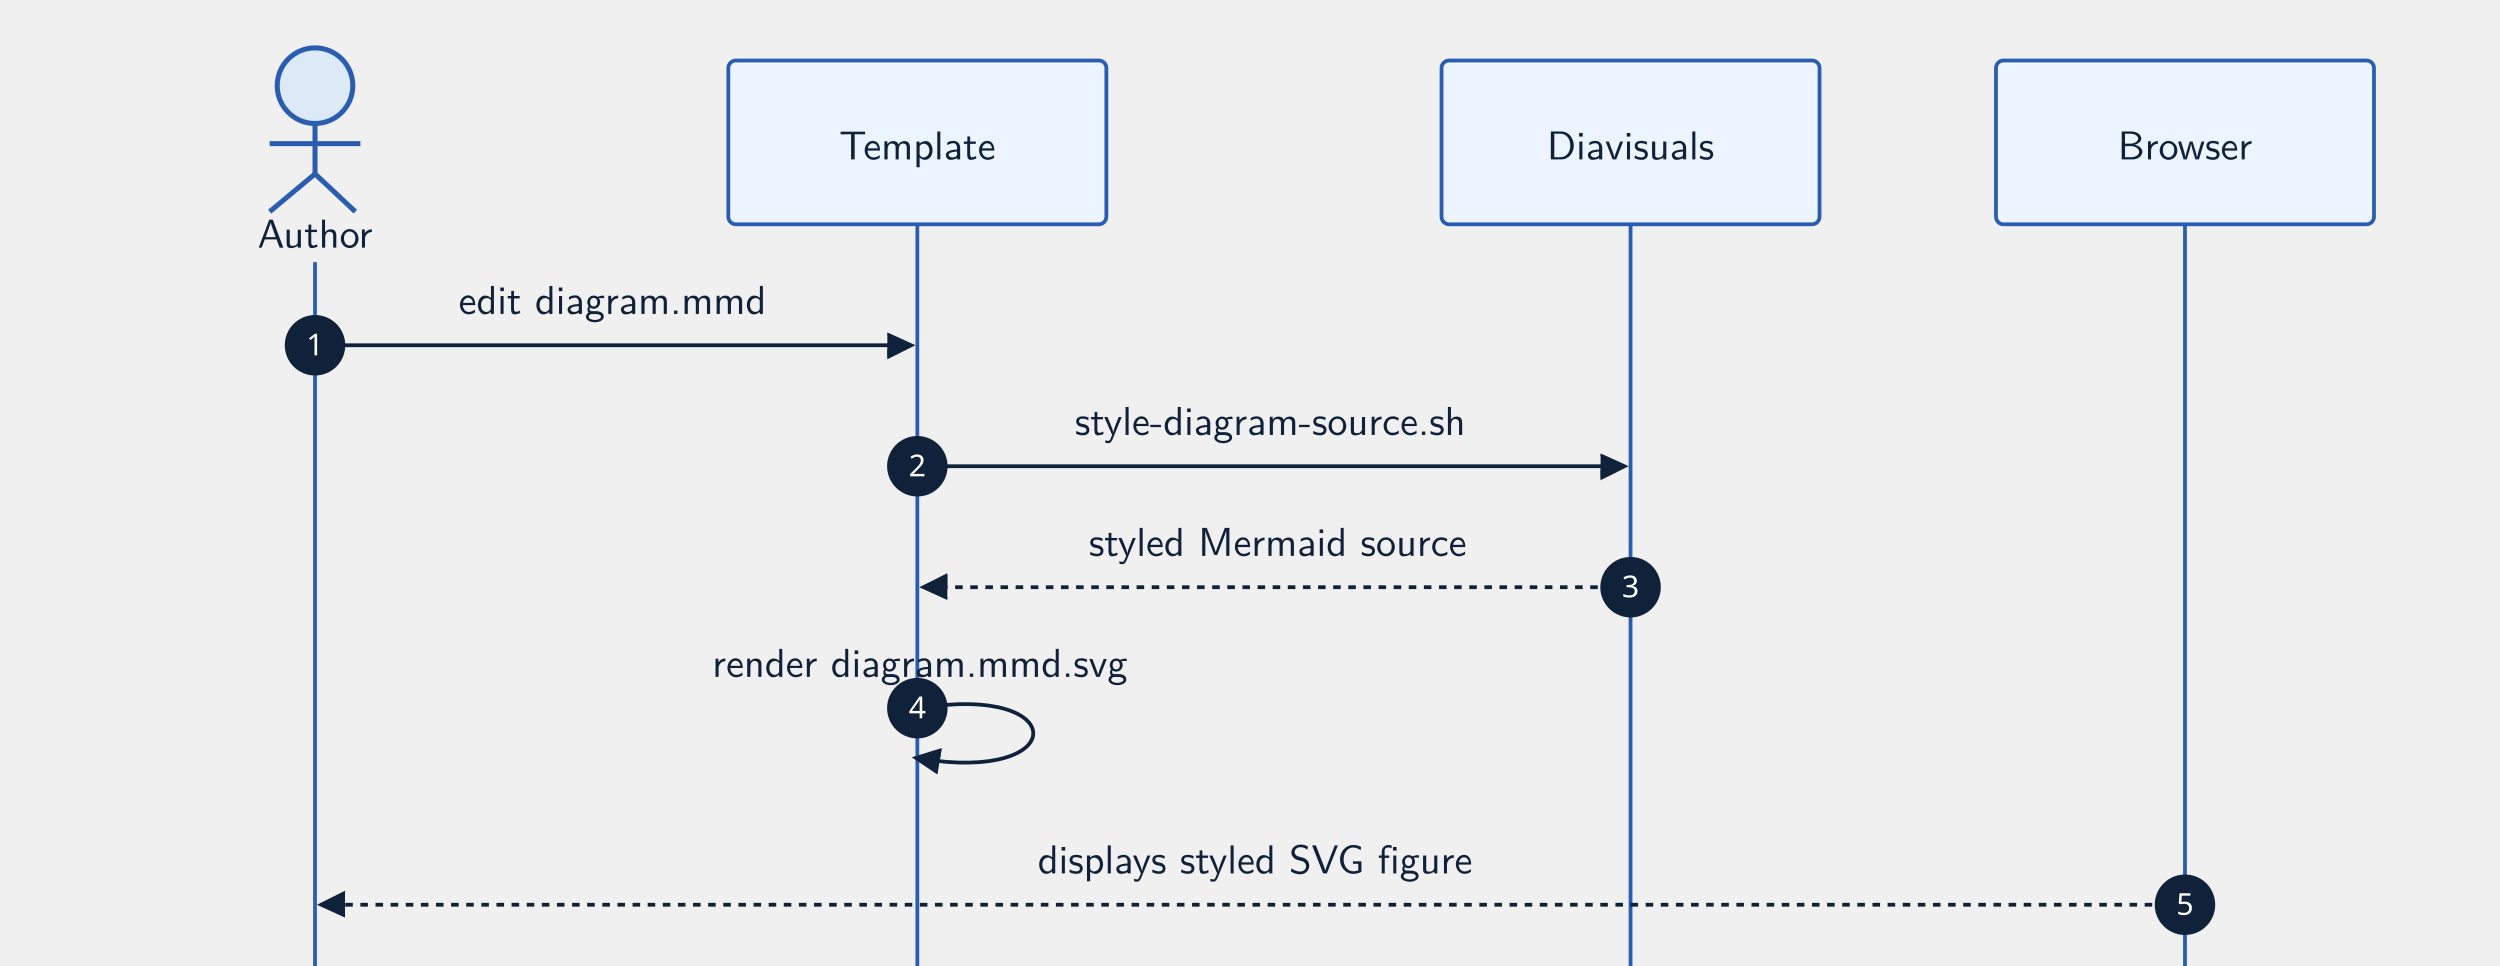
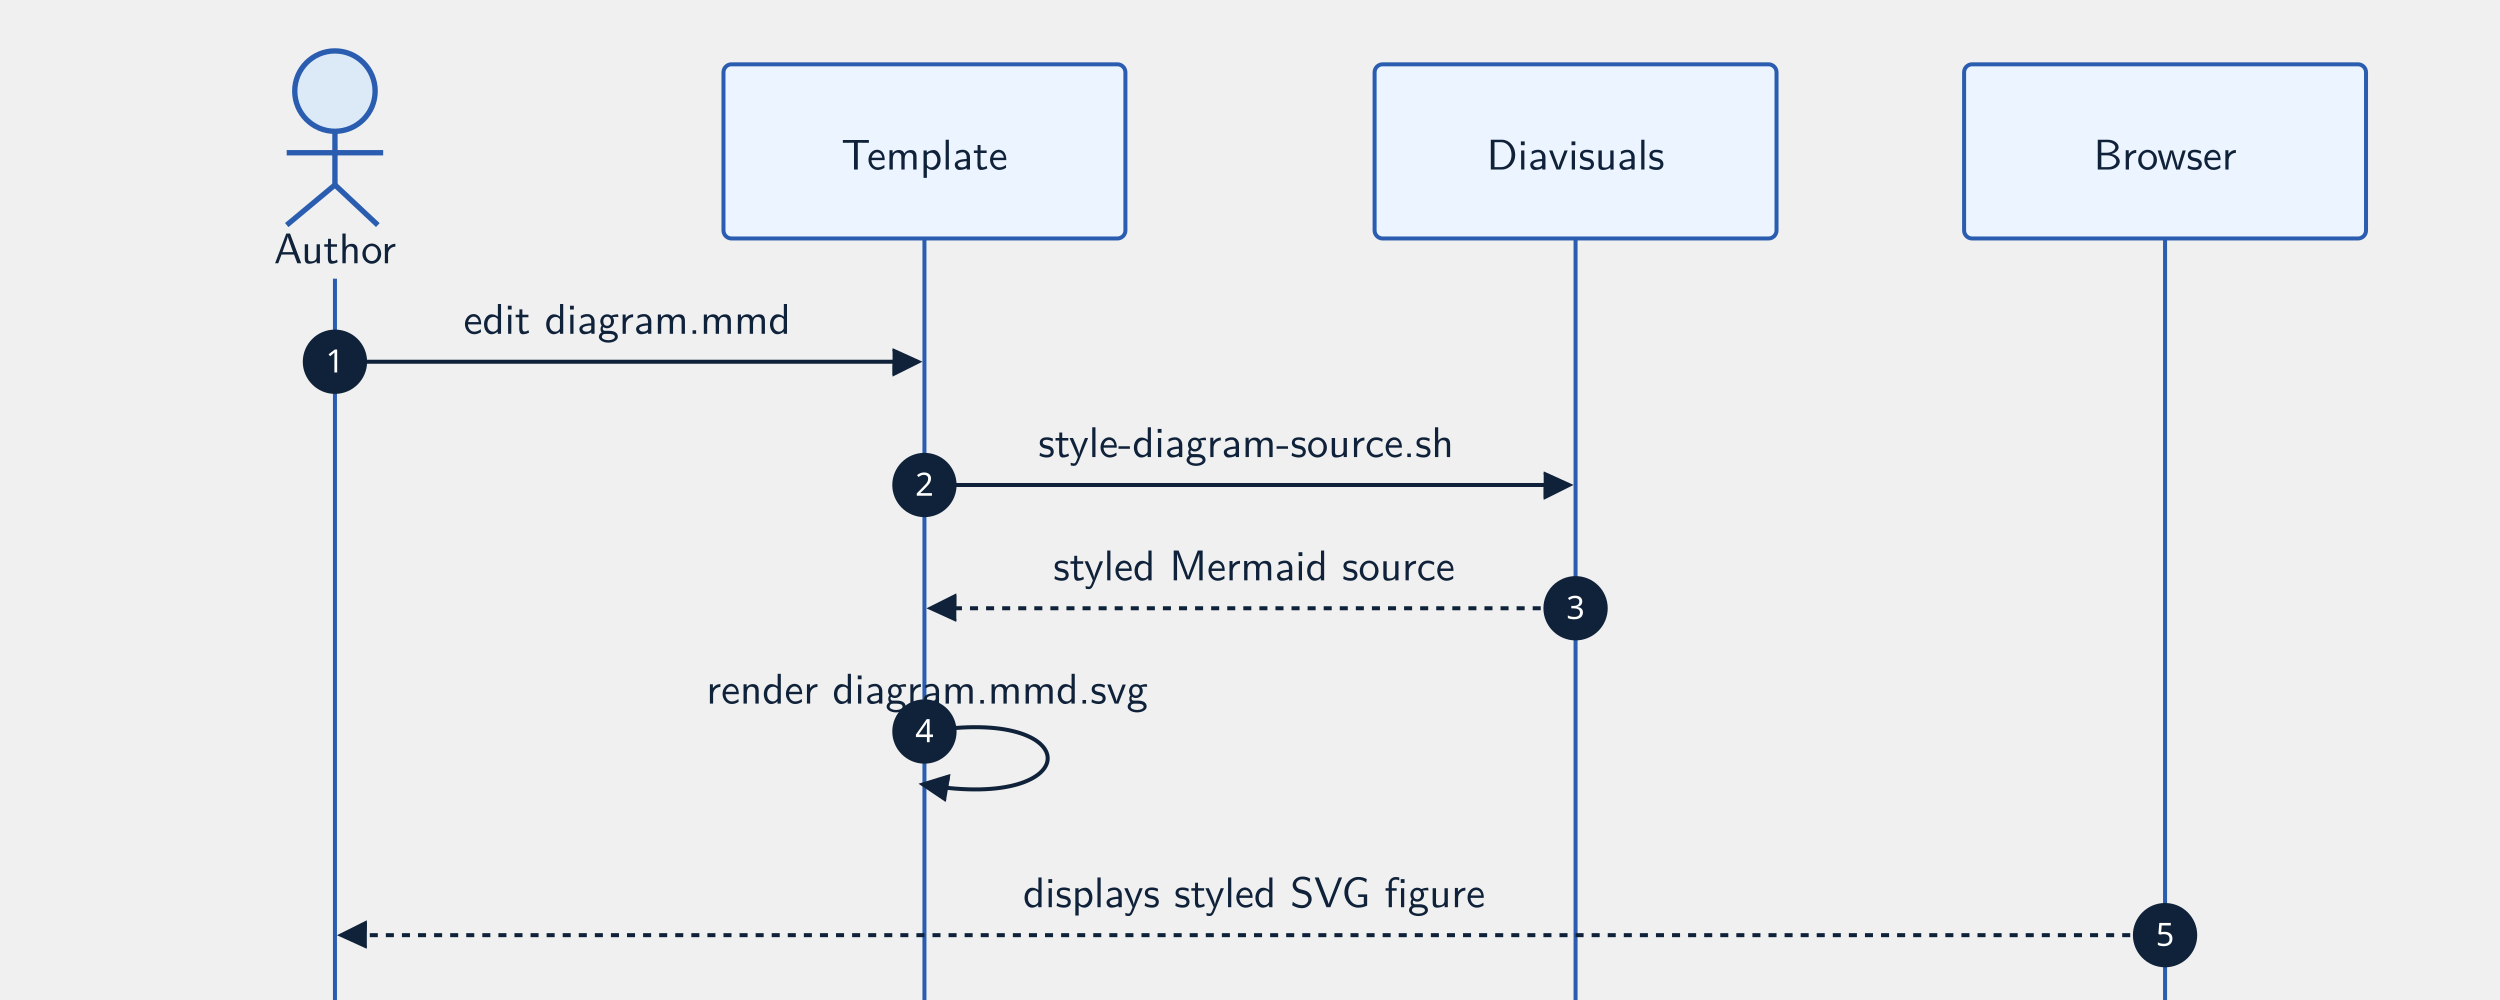
- <svg xmlns="http://www.w3.org/2000/svg" id="my-svg" width="100%" style="max-width: 992px; background-color: white;" viewBox="-50 -24 992 383" role="graphics-document document" aria-roledescription="sequence">
+ <svg xmlns="http://www.w3.org/2000/svg" id="my-svg" width="100%" style="max-width: 933px; background-color: white;" viewBox="-50 -24 933 373" role="graphics-document document" aria-roledescription="sequence">
  <g>
-     <line id="actor3" x1="817" y1="65" x2="817" y2="2000" class="actor-line 200" stroke-width="0.5px" stroke="#999" name="Browser" data-et="life-line" data-id="Browser" />
+     <line id="actor3" x1="758" y1="65" x2="758" y2="2000" class="actor-line 200" stroke-width="0.5px" stroke="#999" name="Browser" data-et="life-line" data-id="Browser" />
    <g id="root-3" data-et="participant" data-type="participant" data-id="Browser">
-       <rect x="742" y="0" fill="#eaeaea" stroke="#666" width="150" height="65" name="Browser" rx="3" ry="3" class="actor actor-top" />
-       <text x="817" y="32.5" dominant-baseline="central" alignment-baseline="central" class="actor actor-box" style="text-anchor: middle; font-size: 16px; font-weight: 400;">
-         <tspan x="817" dy="0">Browser</tspan>
+       <rect x="683" y="0" fill="#eaeaea" stroke="#666" width="150" height="65" name="Browser" rx="3" ry="3" class="actor actor-top" />
+       <text x="758" y="32.5" dominant-baseline="central" alignment-baseline="central" class="actor actor-box" style="text-anchor: middle; font-size: 16px; font-weight: 400;">
+         <tspan x="758" dy="0">Browser</tspan>
      </text>
    </g>
  </g>
  <g>
-     <line id="actor2" x1="597" y1="65" x2="597" y2="2000" class="actor-line 200" stroke-width="0.5px" stroke="#999" name="Diavisuals" data-et="life-line" data-id="Diavisuals" />
+     <line id="actor2" x1="538" y1="65" x2="538" y2="2000" class="actor-line 200" stroke-width="0.5px" stroke="#999" name="Diavisuals" data-et="life-line" data-id="Diavisuals" />
    <g id="root-2" data-et="participant" data-type="participant" data-id="Diavisuals">
-       <rect x="522" y="0" fill="#eaeaea" stroke="#666" width="150" height="65" name="Diavisuals" rx="3" ry="3" class="actor actor-top" />
-       <text x="597" y="32.5" dominant-baseline="central" alignment-baseline="central" class="actor actor-box" style="text-anchor: middle; font-size: 16px; font-weight: 400;">
-         <tspan x="597" dy="0">Diavisuals</tspan>
+       <rect x="463" y="0" fill="#eaeaea" stroke="#666" width="150" height="65" name="Diavisuals" rx="3" ry="3" class="actor actor-top" />
+       <text x="538" y="32.5" dominant-baseline="central" alignment-baseline="central" class="actor actor-box" style="text-anchor: middle; font-size: 16px; font-weight: 400;">
+         <tspan x="538" dy="0">Diavisuals</tspan>
      </text>
    </g>
  </g>
  <g>
-     <line id="actor1" x1="314" y1="65" x2="314" y2="2000" class="actor-line 200" stroke-width="0.5px" stroke="#999" name="Template" data-et="life-line" data-id="Template" />
+     <line id="actor1" x1="295" y1="65" x2="295" y2="2000" class="actor-line 200" stroke-width="0.5px" stroke="#999" name="Template" data-et="life-line" data-id="Template" />
    <g id="root-1" data-et="participant" data-type="participant" data-id="Template">
-       <rect x="239" y="0" fill="#eaeaea" stroke="#666" width="150" height="65" name="Template" rx="3" ry="3" class="actor actor-top" />
-       <text x="314" y="32.5" dominant-baseline="central" alignment-baseline="central" class="actor actor-box" style="text-anchor: middle; font-size: 16px; font-weight: 400;">
-         <tspan x="314" dy="0">Template</tspan>
+       <rect x="220" y="0" fill="#eaeaea" stroke="#666" width="150" height="65" name="Template" rx="3" ry="3" class="actor actor-top" />
+       <text x="295" y="32.5" dominant-baseline="central" alignment-baseline="central" class="actor actor-box" style="text-anchor: middle; font-size: 16px; font-weight: 400;">
+         <tspan x="295" dy="0">Template</tspan>
      </text>
    </g>
  </g>
  <g>
    <line id="actor0" x1="75" y1="80" x2="75" y2="2000" class="actor-line 200" stroke-width="0.5px" stroke="#999" name="Author" data-et="life-line" data-id="Author" />
  </g>
  <style>#my-svg{font-family:Latin Modern Sans,DejaVu Sans,Arial,sans-serif;font-size:18px;fill:#0F223A;}@keyframes edge-animation-frame{from{stroke-dashoffset:0;}}@keyframes dash{to{stroke-dashoffset:0;}}#my-svg .edge-animation-slow{stroke-dasharray:9,5!important;stroke-dashoffset:900;animation:dash 50s linear infinite;stroke-linecap:round;}#my-svg .edge-animation-fast{stroke-dasharray:9,5!important;stroke-dashoffset:900;animation:dash 20s linear infinite;stroke-linecap:round;}#my-svg .error-icon{fill:#F5FAFF;}#my-svg .error-text{fill:#0a0500;stroke:#0a0500;}#my-svg .edge-thickness-normal{stroke-width:1px;}#my-svg .edge-thickness-thick{stroke-width:3.5px;}#my-svg .edge-pattern-solid{stroke-dasharray:0;}#my-svg .edge-thickness-invisible{stroke-width:0;fill:none;}#my-svg .edge-pattern-dashed{stroke-dasharray:3;}#my-svg .edge-pattern-dotted{stroke-dasharray:2;}#my-svg .marker{fill:#2A5DB0;stroke:#2A5DB0;}#my-svg .marker.cross{stroke:#2A5DB0;}#my-svg svg{font-family:Latin Modern Sans,DejaVu Sans,Arial,sans-serif;font-size:18px;}#my-svg p{margin:0;}#my-svg .actor{stroke:#2A5DB0;fill:#DCEAF8;stroke-width:1;}#my-svg rect.actor.outer-path[data-look="neo"]{filter:drop-shadow( 1px 2px 2px rgba(185,185,185,1));}#my-svg rect.note[data-look="neo"]{stroke:hsl(52.683, 60%, 73.922%);fill:#fff5ad;filter:drop-shadow( 1px 2px 2px rgba(185,185,185,1));}#my-svg text.actor&gt;tspan{fill:#0F223A;stroke:none;}#my-svg .actor-line{stroke:#2A5DB0;}#my-svg .innerArc{stroke-width:1.5;stroke-dasharray:none;}#my-svg .messageLine0{stroke-width:1.5;stroke-dasharray:none;stroke:#0F223A;}#my-svg .messageLine1{stroke-width:1.5;stroke-dasharray:2,2;stroke:#0F223A;}#my-svg [id$="-arrowhead"] path{fill:#0F223A;stroke:#0F223A;}#my-svg .sequenceNumber{fill:#FFFFFF;}#my-svg [id$="-sequencenumber"]{fill:#0F223A;}#my-svg [id$="-crosshead"] path{fill:#0F223A;stroke:#0F223A;}#my-svg .messageText{fill:#0F223A;stroke:none;}#my-svg .labelBox{stroke:#2A5DB0;fill:#DCEAF8;filter:none;}#my-svg .labelText,#my-svg .labelText&gt;tspan{fill:#0F223A;stroke:none;}#my-svg .loopText,#my-svg .loopText&gt;tspan{fill:#0F223A;stroke:none;}#my-svg .sectionTitle,#my-svg .sectionTitle&gt;tspan{fill:#0F223A;stroke:none;}#my-svg .loopLine{stroke-width:2px;stroke-dasharray:2,2;stroke:#2A5DB0;fill:#2A5DB0;}#my-svg .note{stroke:hsl(52.683, 60%, 73.922%);fill:#fff5ad;}#my-svg .noteText,#my-svg .noteText&gt;tspan{fill:#333;stroke:none;font-weight:normal;}#my-svg .activation0{fill:#EAF3FF;stroke:hsl(214.286, 100%, 85.882%);}#my-svg .activation1{fill:#EAF3FF;stroke:hsl(214.286, 100%, 85.882%);}#my-svg .activation2{fill:#EAF3FF;stroke:hsl(214.286, 100%, 85.882%);}#my-svg .actorPopupMenu{position:absolute;}#my-svg .actorPopupMenuPanel{position:absolute;fill:#DCEAF8;box-shadow:0px 8px 16px 0px rgba(0,0,0,0.2);filter:drop-shadow(3px 5px 2px rgb(0 0 0 / 0.4));}#my-svg .actor-man circle,#my-svg line{fill:#DCEAF8;stroke-width:2px;}#my-svg g rect.rect{filter:drop-shadow( 1px 2px 2px rgba(185,185,185,1));stroke:#2A5DB0;}#my-svg .node .neo-node{stroke:#2A5DB0;}#my-svg [data-look="neo"].node rect,#my-svg [data-look="neo"].cluster rect,#my-svg [data-look="neo"].node polygon{stroke:url(#my-svg-gradient);filter:drop-shadow( 1px 2px 2px rgba(185,185,185,1));}#my-svg [data-look="neo"].swimlane.cluster rect{filter:none;}#my-svg [data-look="neo"].node path{stroke:url(#my-svg-gradient);stroke-width:1px;}#my-svg [data-look="neo"].node .outer-path{filter:drop-shadow( 1px 2px 2px rgba(185,185,185,1));}#my-svg [data-look="neo"].node .neo-line path{stroke:#2A5DB0;filter:none;}#my-svg [data-look="neo"].node circle{stroke:url(#my-svg-gradient);filter:drop-shadow( 1px 2px 2px rgba(185,185,185,1));}#my-svg [data-look="neo"].node circle .state-start{fill:#000000;}#my-svg [data-look="neo"].icon-shape .icon{fill:url(#my-svg-gradient);filter:drop-shadow( 1px 2px 2px rgba(185,185,185,1));}#my-svg [data-look="neo"].icon-shape .icon-neo path{stroke:url(#my-svg-gradient);filter:drop-shadow( 1px 2px 2px rgba(185,185,185,1));}#my-svg .actor{stroke:rgb(42, 93, 176)!important;stroke-width:1.5px!important;fill:rgb(236, 244, 255)!important;}#my-svg .actor-line{stroke:rgb(42, 93, 176)!important;stroke-width:1.5px!important;}#my-svg .messageText,#my-svg .loopText,#my-svg .labelText{fill:rgb(15, 34, 58)!important;}#my-svg .sequenceNumber,#my-svg .sequenceNumber tspan{fill:rgb(255, 255, 255)!important;color:rgb(255, 255, 255)!important;}#my-svg .note{fill:rgb(246, 250, 255)!important;stroke:rgb(111, 157, 206)!important;stroke-width:1.5px!important;}#my-svg :root{--mermaid-font-family:"trebuchet ms",verdana,arial,sans-serif;}</style>
  <g />
  <defs>
    <symbol id="my-svg-computer" width="24" height="24">
      <path transform="scale(.5)" d="M2 2v13h20v-13h-20zm18 11h-16v-9h16v9zm-10.228 6l.466-1h3.524l.467 1h-4.457zm14.228 3h-24l2-6h2.104l-1.33 4h18.45l-1.297-4h2.073l2 6zm-5-10h-14v-7h14v7z" />
    </symbol>
  </defs>
  <defs>
    <symbol id="my-svg-database" fill-rule="evenodd" clip-rule="evenodd">
      <path transform="scale(.5)" d="M12.258.001l.256.004.255.005.253.008.251.01.249.012.247.015.246.016.242.019.241.02.239.023.236.024.233.027.231.028.229.031.225.032.223.034.22.036.217.038.214.04.211.041.208.043.205.045.201.046.198.048.194.05.191.051.187.053.183.054.18.056.175.057.172.059.168.06.163.061.16.063.155.064.15.066.074.033.073.033.071.034.07.034.069.035.068.035.067.035.066.035.064.036.064.036.062.036.06.036.06.037.058.037.058.037.055.038.055.038.053.038.052.038.051.039.05.039.048.039.047.039.045.04.044.04.043.04.041.04.04.041.039.041.037.041.036.041.034.041.033.042.032.042.03.042.029.042.027.042.026.043.024.043.023.043.021.043.02.043.018.044.017.043.015.044.013.044.012.044.011.045.009.044.007.045.006.045.004.045.002.045.001.045v17l-.001.045-.002.045-.004.045-.006.045-.007.045-.009.044-.011.045-.012.044-.013.044-.015.044-.017.043-.018.044-.02.043-.021.043-.023.043-.024.043-.026.043-.027.042-.029.042-.03.042-.032.042-.033.042-.034.041-.036.041-.037.041-.039.041-.04.041-.041.04-.043.04-.044.04-.045.04-.047.039-.048.039-.05.039-.051.039-.052.038-.053.038-.055.038-.055.038-.058.037-.058.037-.06.037-.06.036-.062.036-.064.036-.064.036-.066.035-.067.035-.068.035-.069.035-.07.034-.071.034-.073.033-.074.033-.15.066-.155.064-.16.063-.163.061-.168.06-.172.059-.175.057-.18.056-.183.054-.187.053-.191.051-.194.05-.198.048-.201.046-.205.045-.208.043-.211.041-.214.04-.217.038-.22.036-.223.034-.225.032-.229.031-.231.028-.233.027-.236.024-.239.023-.241.02-.242.019-.246.016-.247.015-.249.012-.251.01-.253.008-.255.005-.256.004-.258.001-.258-.001-.256-.004-.255-.005-.253-.008-.251-.01-.249-.012-.247-.015-.245-.016-.243-.019-.241-.02-.238-.023-.236-.024-.234-.027-.231-.028-.228-.031-.226-.032-.223-.034-.22-.036-.217-.038-.214-.04-.211-.041-.208-.043-.204-.045-.201-.046-.198-.048-.195-.05-.19-.051-.187-.053-.184-.054-.179-.056-.176-.057-.172-.059-.167-.06-.164-.061-.159-.063-.155-.064-.151-.066-.074-.033-.072-.033-.072-.034-.07-.034-.069-.035-.068-.035-.067-.035-.066-.035-.064-.036-.063-.036-.062-.036-.061-.036-.06-.037-.058-.037-.057-.037-.056-.038-.055-.038-.053-.038-.052-.038-.051-.039-.049-.039-.049-.039-.046-.039-.046-.04-.044-.04-.043-.04-.041-.04-.04-.041-.039-.041-.037-.041-.036-.041-.034-.041-.033-.042-.032-.042-.03-.042-.029-.042-.027-.042-.026-.043-.024-.043-.023-.043-.021-.043-.02-.043-.018-.044-.017-.043-.015-.044-.013-.044-.012-.044-.011-.045-.009-.044-.007-.045-.006-.045-.004-.045-.002-.045-.001-.045v-17l.001-.045.002-.045.004-.045.006-.045.007-.045.009-.044.011-.045.012-.044.013-.044.015-.044.017-.043.018-.044.02-.043.021-.043.023-.043.024-.043.026-.043.027-.042.029-.042.03-.042.032-.042.033-.042.034-.041.036-.041.037-.041.039-.041.04-.041.041-.04.043-.04.044-.04.046-.04.046-.039.049-.039.049-.039.051-.039.052-.038.053-.038.055-.038.056-.038.057-.037.058-.037.06-.037.061-.036.062-.036.063-.036.064-.036.066-.035.067-.035.068-.035.069-.035.07-.034.072-.034.072-.033.074-.033.151-.066.155-.064.159-.063.164-.061.167-.06.172-.059.176-.057.179-.056.184-.054.187-.053.19-.051.195-.05.198-.048.201-.046.204-.045.208-.043.211-.041.214-.04.217-.038.22-.036.223-.034.226-.032.228-.031.231-.028.234-.027.236-.024.238-.023.241-.02.243-.019.245-.016.247-.015.249-.012.251-.01.253-.008.255-.005.256-.004.258-.001.258.001zm-9.258 20.499v.01l.001.021.003.021.004.022.005.021.006.022.007.022.009.023.01.022.011.023.012.023.013.023.015.023.016.024.017.023.018.024.019.024.021.024.022.025.023.024.024.025.052.049.056.05.061.051.066.051.07.051.075.051.079.052.084.052.088.052.092.052.097.052.102.051.105.052.11.052.114.051.119.051.123.051.127.05.131.05.135.05.139.048.144.049.147.047.152.047.155.047.16.045.163.045.167.043.171.043.176.041.178.041.183.039.187.039.19.037.194.035.197.035.202.033.204.031.209.03.212.029.216.027.219.025.222.024.226.021.23.02.233.018.236.016.24.015.243.012.246.01.249.008.253.005.256.004.259.001.26-.001.257-.004.254-.005.25-.008.247-.011.244-.012.241-.014.237-.016.233-.018.231-.021.226-.021.224-.024.22-.026.216-.027.212-.028.21-.031.205-.031.202-.034.198-.034.194-.036.191-.037.187-.039.183-.04.179-.04.175-.042.172-.043.168-.044.163-.045.16-.046.155-.046.152-.047.148-.048.143-.049.139-.049.136-.05.131-.05.126-.05.123-.051.118-.052.114-.051.11-.052.106-.052.101-.052.096-.052.092-.052.088-.053.083-.051.079-.052.074-.052.07-.051.065-.051.06-.051.056-.05.051-.05.023-.024.023-.025.021-.024.02-.024.019-.024.018-.024.017-.024.015-.023.014-.024.013-.023.012-.023.01-.023.01-.022.008-.022.006-.022.006-.022.004-.022.004-.021.001-.021.001-.021v-4.127l-.077.055-.08.053-.083.054-.085.053-.087.052-.09.052-.093.051-.095.05-.097.05-.1.049-.102.049-.105.048-.106.047-.109.047-.111.046-.114.045-.115.045-.118.044-.12.043-.122.042-.124.042-.126.041-.128.04-.13.04-.132.038-.134.038-.135.037-.138.037-.139.035-.142.035-.143.034-.144.033-.147.032-.148.031-.15.03-.151.03-.153.029-.154.027-.156.027-.158.026-.159.025-.161.024-.162.023-.163.022-.165.021-.166.02-.167.019-.169.018-.169.017-.171.016-.173.015-.173.014-.175.013-.175.012-.177.011-.178.01-.179.008-.179.008-.181.006-.182.005-.182.004-.184.003-.184.002h-.37l-.184-.002-.184-.003-.182-.004-.182-.005-.181-.006-.179-.008-.179-.008-.178-.01-.176-.011-.176-.012-.175-.013-.173-.014-.172-.015-.171-.016-.17-.017-.169-.018-.167-.019-.166-.02-.165-.021-.163-.022-.162-.023-.161-.024-.159-.025-.157-.026-.156-.027-.155-.027-.153-.029-.151-.03-.15-.03-.148-.031-.146-.032-.145-.033-.143-.034-.141-.035-.14-.035-.137-.037-.136-.037-.134-.038-.132-.038-.13-.04-.128-.04-.126-.041-.124-.042-.122-.042-.12-.044-.117-.043-.116-.045-.113-.045-.112-.046-.109-.047-.106-.047-.105-.048-.102-.049-.1-.049-.097-.05-.095-.05-.093-.052-.09-.051-.087-.052-.085-.053-.083-.054-.08-.054-.077-.054v4.127zm0-5.654v.011l.001.021.003.021.004.021.005.022.006.022.007.022.009.022.01.022.011.023.012.023.013.023.015.024.016.023.017.024.018.024.019.024.021.024.022.024.023.025.024.024.052.05.056.05.061.05.066.051.07.051.075.052.079.051.084.052.088.052.092.052.097.052.102.052.105.052.11.051.114.051.119.052.123.05.127.051.131.05.135.049.139.049.144.048.147.048.152.047.155.046.16.045.163.045.167.044.171.042.176.042.178.04.183.04.187.038.19.037.194.036.197.034.202.033.204.032.209.03.212.028.216.027.219.025.222.024.226.022.23.02.233.018.236.016.24.014.243.012.246.01.249.008.253.006.256.003.259.001.26-.001.257-.003.254-.006.25-.008.247-.01.244-.012.241-.015.237-.016.233-.018.231-.02.226-.022.224-.024.22-.025.216-.027.212-.029.21-.03.205-.032.202-.033.198-.035.194-.036.191-.037.187-.039.183-.039.179-.041.175-.042.172-.043.168-.044.163-.045.16-.045.155-.047.152-.047.148-.048.143-.048.139-.05.136-.049.131-.05.126-.051.123-.051.118-.051.114-.052.11-.052.106-.052.101-.052.096-.052.092-.052.088-.052.083-.052.079-.052.074-.051.07-.052.065-.051.06-.05.056-.051.051-.049.023-.025.023-.024.021-.025.02-.024.019-.024.018-.024.017-.024.015-.023.014-.023.013-.024.012-.022.01-.023.01-.023.008-.022.006-.022.006-.022.004-.021.004-.022.001-.021.001-.021v-4.139l-.077.054-.08.054-.083.054-.085.052-.087.053-.09.051-.093.051-.095.051-.097.05-.1.049-.102.049-.105.048-.106.047-.109.047-.111.046-.114.045-.115.044-.118.044-.12.044-.122.042-.124.042-.126.041-.128.04-.13.039-.132.039-.134.038-.135.037-.138.036-.139.036-.142.035-.143.033-.144.033-.147.033-.148.031-.15.03-.151.03-.153.028-.154.028-.156.027-.158.026-.159.025-.161.024-.162.023-.163.022-.165.021-.166.02-.167.019-.169.018-.169.017-.171.016-.173.015-.173.014-.175.013-.175.012-.177.011-.178.009-.179.009-.179.007-.181.007-.182.005-.182.004-.184.003-.184.002h-.37l-.184-.002-.184-.003-.182-.004-.182-.005-.181-.007-.179-.007-.179-.009-.178-.009-.176-.011-.176-.012-.175-.013-.173-.014-.172-.015-.171-.016-.17-.017-.169-.018-.167-.019-.166-.02-.165-.021-.163-.022-.162-.023-.161-.024-.159-.025-.157-.026-.156-.027-.155-.028-.153-.028-.151-.03-.15-.03-.148-.031-.146-.033-.145-.033-.143-.033-.141-.035-.14-.036-.137-.036-.136-.037-.134-.038-.132-.039-.13-.039-.128-.04-.126-.041-.124-.042-.122-.043-.12-.043-.117-.044-.116-.044-.113-.046-.112-.046-.109-.046-.106-.047-.105-.048-.102-.049-.1-.049-.097-.05-.095-.051-.093-.051-.09-.051-.087-.053-.085-.052-.083-.054-.08-.054-.077-.054v4.139zm0-5.666v.011l.001.02.003.022.004.021.005.022.006.021.007.022.009.023.01.022.011.023.012.023.013.023.015.023.016.024.017.024.018.023.019.024.021.025.022.024.023.024.024.025.052.05.056.05.061.05.066.051.07.051.075.052.079.051.084.052.088.052.092.052.097.052.102.052.105.051.11.052.114.051.119.051.123.051.127.05.131.05.135.05.139.049.144.048.147.048.152.047.155.046.16.045.163.045.167.043.171.043.176.042.178.04.183.04.187.038.19.037.194.036.197.034.202.033.204.032.209.03.212.028.216.027.219.025.222.024.226.021.23.02.233.018.236.017.24.014.243.012.246.01.249.008.253.006.256.003.259.001.26-.001.257-.003.254-.006.25-.008.247-.01.244-.013.241-.014.237-.016.233-.018.231-.02.226-.022.224-.024.22-.025.216-.027.212-.029.21-.03.205-.032.202-.033.198-.035.194-.036.191-.037.187-.039.183-.039.179-.041.175-.042.172-.043.168-.044.163-.045.16-.045.155-.047.152-.047.148-.048.143-.049.139-.049.136-.049.131-.051.126-.05.123-.051.118-.052.114-.051.11-.052.106-.052.101-.052.096-.052.092-.052.088-.052.083-.052.079-.052.074-.052.07-.051.065-.051.06-.051.056-.05.051-.049.023-.025.023-.025.021-.024.02-.024.019-.024.018-.024.017-.024.015-.023.014-.024.013-.023.012-.023.01-.022.01-.023.008-.022.006-.022.006-.022.004-.022.004-.021.001-.021.001-.021v-4.153l-.077.054-.08.054-.083.053-.085.053-.087.053-.09.051-.093.051-.095.051-.097.05-.1.049-.102.048-.105.048-.106.048-.109.046-.111.046-.114.046-.115.044-.118.044-.12.043-.122.043-.124.042-.126.041-.128.04-.13.039-.132.039-.134.038-.135.037-.138.036-.139.036-.142.034-.143.034-.144.033-.147.032-.148.032-.15.03-.151.03-.153.028-.154.028-.156.027-.158.026-.159.024-.161.024-.162.023-.163.023-.165.021-.166.02-.167.019-.169.018-.169.017-.171.016-.173.015-.173.014-.175.013-.175.012-.177.01-.178.01-.179.009-.179.007-.181.006-.182.006-.182.004-.184.003-.184.001-.185.001-.185-.001-.184-.001-.184-.003-.182-.004-.182-.006-.181-.006-.179-.007-.179-.009-.178-.01-.176-.01-.176-.012-.175-.013-.173-.014-.172-.015-.171-.016-.17-.017-.169-.018-.167-.019-.166-.02-.165-.021-.163-.023-.162-.023-.161-.024-.159-.024-.157-.026-.156-.027-.155-.028-.153-.028-.151-.03-.15-.03-.148-.032-.146-.032-.145-.033-.143-.034-.141-.034-.14-.036-.137-.036-.136-.037-.134-.038-.132-.039-.13-.039-.128-.041-.126-.041-.124-.041-.122-.043-.12-.043-.117-.044-.116-.044-.113-.046-.112-.046-.109-.046-.106-.048-.105-.048-.102-.048-.1-.05-.097-.049-.095-.051-.093-.051-.09-.052-.087-.052-.085-.053-.083-.053-.08-.054-.077-.054v4.153zm8.74-8.179l-.257.004-.254.005-.25.008-.247.011-.244.012-.241.014-.237.016-.233.018-.231.021-.226.022-.224.023-.22.026-.216.027-.212.028-.21.031-.205.032-.202.033-.198.034-.194.036-.191.038-.187.038-.183.04-.179.041-.175.042-.172.043-.168.043-.163.045-.16.046-.155.046-.152.048-.148.048-.143.048-.139.049-.136.05-.131.05-.126.051-.123.051-.118.051-.114.052-.11.052-.106.052-.101.052-.096.052-.092.052-.088.052-.083.052-.079.052-.074.051-.07.052-.065.051-.06.05-.056.05-.051.05-.023.025-.023.024-.021.024-.02.025-.019.024-.018.024-.017.023-.015.024-.014.023-.013.023-.012.023-.01.023-.01.022-.008.022-.006.023-.006.021-.004.022-.004.021-.001.021-.001.021.001.021.001.021.004.021.004.022.006.021.006.023.008.022.01.022.01.023.012.023.013.023.014.023.015.024.017.023.018.024.019.024.02.025.021.024.023.024.023.025.051.05.056.05.06.05.065.051.07.052.074.051.079.052.083.052.088.052.092.052.096.052.101.052.106.052.11.052.114.052.118.051.123.051.126.051.131.05.136.05.139.049.143.048.148.048.152.048.155.046.16.046.163.045.168.043.172.043.175.042.179.041.183.04.187.038.191.038.194.036.198.034.202.033.205.032.21.031.212.028.216.027.22.026.224.023.226.022.231.021.233.018.237.016.241.014.244.012.247.011.25.008.254.005.257.004.26.001.26-.001.257-.004.254-.005.25-.008.247-.011.244-.012.241-.014.237-.016.233-.018.231-.021.226-.022.224-.023.22-.026.216-.027.212-.028.21-.031.205-.032.202-.033.198-.034.194-.036.191-.038.187-.038.183-.04.179-.041.175-.042.172-.043.168-.043.163-.045.16-.046.155-.046.152-.048.148-.048.143-.048.139-.049.136-.05.131-.05.126-.051.123-.051.118-.051.114-.052.11-.052.106-.052.101-.052.096-.052.092-.052.088-.052.083-.052.079-.052.074-.051.07-.052.065-.051.06-.05.056-.05.051-.05.023-.025.023-.024.021-.024.02-.025.019-.024.018-.024.017-.023.015-.024.014-.023.013-.023.012-.023.01-.023.01-.022.008-.022.006-.023.006-.021.004-.022.004-.021.001-.021.001-.021-.001-.021-.001-.021-.004-.021-.004-.022-.006-.021-.006-.023-.008-.022-.01-.022-.01-.023-.012-.023-.013-.023-.014-.023-.015-.024-.017-.023-.018-.024-.019-.024-.02-.025-.021-.024-.023-.024-.023-.025-.051-.05-.056-.05-.06-.05-.065-.051-.07-.052-.074-.051-.079-.052-.083-.052-.088-.052-.092-.052-.096-.052-.101-.052-.106-.052-.11-.052-.114-.052-.118-.051-.123-.051-.126-.051-.131-.05-.136-.05-.139-.049-.143-.048-.148-.048-.152-.048-.155-.046-.16-.046-.163-.045-.168-.043-.172-.043-.175-.042-.179-.041-.183-.04-.187-.038-.191-.038-.194-.036-.198-.034-.202-.033-.205-.032-.21-.031-.212-.028-.216-.027-.22-.026-.224-.023-.226-.022-.231-.021-.233-.018-.237-.016-.241-.014-.244-.012-.247-.011-.25-.008-.254-.005-.257-.004-.26-.001-.26.001z" />
    </symbol>
  </defs>
  <defs>
    <symbol id="my-svg-clock" width="24" height="24">
      <path transform="scale(.5)" d="M12 2c5.514 0 10 4.486 10 10s-4.486 10-10 10-10-4.486-10-10 4.486-10 10-10zm0-2c-6.627 0-12 5.373-12 12s5.373 12 12 12 12-5.373 12-12-5.373-12-12-12zm5.848 12.459c.202.038.202.333.001.372-1.907.361-6.045 1.111-6.547 1.111-.719 0-1.301-.582-1.301-1.301 0-.512.77-5.447 1.125-7.445.034-.192.312-.181.343.014l.985 6.238 5.394 1.011z" />
    </symbol>
  </defs>
  <defs>
    <marker id="my-svg-arrowhead" refX="7.9" refY="5" markerUnits="userSpaceOnUse" markerWidth="12" markerHeight="12" orient="auto-start-reverse">
      <path d="M -1 0 L 10 5 L 0 10 z" />
    </marker>
  </defs>
  <defs>
    <marker id="my-svg-crosshead" markerWidth="15" markerHeight="8" orient="auto" refX="4" refY="4.5">
      <path fill="none" stroke="#000000" stroke-width="1pt" d="M 1,2 L 6,7 M 6,2 L 1,7" style="stroke-dasharray: 0, 0;" />
    </marker>
  </defs>
  <defs>
    <marker id="my-svg-filled-head" refX="15.5" refY="7" markerWidth="20" markerHeight="28" orient="auto">
      <path d="M 18,7 L9,13 L14,7 L9,1 Z" />
    </marker>
  </defs>
  <defs>
    <marker id="my-svg-sequencenumber" refX="15" refY="15" markerWidth="60" markerHeight="40" orient="auto">
      <circle cx="15" cy="15" r="6" />
    </marker>
  </defs>
  <defs>
    <marker id="my-svg-solidTopArrowHead" refX="7.9" refY="7.25" markerUnits="userSpaceOnUse" markerWidth="12" markerHeight="12" orient="auto-start-reverse">
      <path d="M 0 0 L 10 8 L 0 8 z" />
    </marker>
  </defs>
  <defs>
    <marker id="my-svg-solidBottomArrowHead" refX="7.9" refY="0.75" markerUnits="userSpaceOnUse" markerWidth="12" markerHeight="12" orient="auto-start-reverse">
      <path d="M 0 0 L 10 0 L 0 8 z" />
    </marker>
  </defs>
  <defs>
    <marker id="my-svg-stickTopArrowHead" refX="7.5" refY="7" markerUnits="userSpaceOnUse" markerWidth="12" markerHeight="12" orient="auto-start-reverse">
      <path d="M 0 0 L 7 7" stroke="black" stroke-width="1.5" fill="none" />
    </marker>
  </defs>
  <defs>
    <marker id="my-svg-stickBottomArrowHead" refX="7.5" refY="0" markerUnits="userSpaceOnUse" markerWidth="12" markerHeight="12" orient="auto-start-reverse">
      <path d="M 0 7 L 7 0" stroke="black" stroke-width="1.5" fill="none" />
    </marker>
  </defs>
  <g class="actor-man actor-top" name="Author" data-et="participant" data-type="actor" data-id="Author" style="stroke: rgb(42, 93, 176);">
    <line id="actor-man-torso0" x1="75" y1="25" x2="75" y2="45" />
    <line id="actor-man-arms0" x1="57" y1="33" x2="93" y2="33" />
    <line x1="57" y1="60" x2="75" y2="45" />
    <line x1="75" y1="45" x2="91" y2="60" />
    <circle cx="75" cy="10" r="15" width="150" height="65" />
    <text x="75" y="67.5" dominant-baseline="central" alignment-baseline="central" class="actor actor-man" style="text-anchor: middle; font-size: 16px; font-weight: 400;">
      <tspan x="75" dy="0">Author</tspan>
    </text>
  </g>
-   <text x="193" y="80" text-anchor="middle" dominant-baseline="middle" alignment-baseline="middle" class="messageText" dy="1em" style="font-size: 16px; font-weight: 400;">edit diagram.mmd</text>
-   <line x1="82" y1="113" x2="310" y2="113" class="messageLine0" data-et="message" data-id="i0" data-from="Author" data-to="Template" stroke-width="2" stroke="none" marker-end="url(#my-svg-arrowhead)" style="fill: none;" />
-   <line x1="75" y1="113" x2="75" y2="113" stroke-width="0" marker-start="url(#my-svg-sequencenumber)" />
-   <text x="75" y="117" font-family="sans-serif" font-size="12px" text-anchor="middle" class="sequenceNumber">1</text>
-   <text x="454" y="128" text-anchor="middle" dominant-baseline="middle" alignment-baseline="middle" class="messageText" dy="1em" style="font-size: 16px; font-weight: 400;">style-diagram-source.sh</text>
-   <line x1="321" y1="161" x2="593" y2="161" class="messageLine0" data-et="message" data-id="i1" data-from="Template" data-to="Diavisuals" stroke-width="2" stroke="none" marker-end="url(#my-svg-arrowhead)" style="fill: none;" />
-   <line x1="314" y1="161" x2="314" y2="161" stroke-width="0" marker-start="url(#my-svg-sequencenumber)" />
-   <text x="314" y="165" font-family="sans-serif" font-size="12px" text-anchor="middle" class="sequenceNumber">2</text>
-   <text x="457" y="176" text-anchor="middle" dominant-baseline="middle" alignment-baseline="middle" class="messageText" dy="1em" style="font-size: 16px; font-weight: 400;">styled Mermaid source</text>
-   <line x1="602" y1="209" x2="318" y2="209" class="messageLine1" data-et="message" data-id="i2" data-from="Diavisuals" data-to="Template" stroke-width="2" stroke="none" marker-end="url(#my-svg-arrowhead)" style="stroke-dasharray: 3, 3; fill: none;" />
-   <line x1="597" y1="209" x2="597" y2="209" stroke-width="0" marker-start="url(#my-svg-sequencenumber)" />
-   <text x="597" y="213" font-family="sans-serif" font-size="12px" text-anchor="middle" class="sequenceNumber">3</text>
-   <text x="315" y="224" text-anchor="middle" dominant-baseline="middle" alignment-baseline="middle" class="messageText" dy="1em" style="font-size: 16px; font-weight: 400;">render diagram.mmd.svg</text>
-   <path d="M 315,257 C 375,247 375,287 315,277" class="messageLine0" data-et="message" data-id="i3" data-from="Template" data-to="Template" stroke-width="2" stroke="none" marker-end="url(#my-svg-arrowhead)" x1="321" style="fill: none;" />
-   <line x1="314" y1="257" x2="314" y2="257" stroke-width="0" marker-start="url(#my-svg-sequencenumber)" />
-   <text x="314" y="261" font-family="sans-serif" font-size="12px" text-anchor="middle" class="sequenceNumber">4</text>
-   <text x="448" y="302" text-anchor="middle" dominant-baseline="middle" alignment-baseline="middle" class="messageText" dy="1em" style="font-size: 16px; font-weight: 400;">displays styled SVG figure</text>
-   <line x1="822" y1="335" x2="79" y2="335" class="messageLine1" data-et="message" data-id="i4" data-from="Browser" data-to="Author" stroke-width="2" stroke="none" marker-end="url(#my-svg-arrowhead)" style="stroke-dasharray: 3, 3; fill: none;" />
-   <line x1="817" y1="335" x2="817" y2="335" stroke-width="0" marker-start="url(#my-svg-sequencenumber)" />
-   <text x="817" y="339" font-family="sans-serif" font-size="12px" text-anchor="middle" class="sequenceNumber">5</text>
+   <text x="184" y="80" text-anchor="middle" dominant-baseline="middle" alignment-baseline="middle" class="messageText" dy="1em" style="font-size: 16px; font-weight: 400;">edit diagram.mmd</text>
+   <line x1="82" y1="111" x2="291" y2="111" class="messageLine0" data-et="message" data-id="i0" data-from="Author" data-to="Template" stroke-width="2" stroke="none" marker-end="url(#my-svg-arrowhead)" style="fill: none;" />
+   <line x1="75" y1="111" x2="75" y2="111" stroke-width="0" marker-start="url(#my-svg-sequencenumber)" />
+   <text x="75" y="115" font-family="sans-serif" font-size="12px" text-anchor="middle" class="sequenceNumber">1</text>
+   <text x="415" y="126" text-anchor="middle" dominant-baseline="middle" alignment-baseline="middle" class="messageText" dy="1em" style="font-size: 16px; font-weight: 400;">style-diagram-source.sh</text>
+   <line x1="302" y1="157" x2="534" y2="157" class="messageLine0" data-et="message" data-id="i1" data-from="Template" data-to="Diavisuals" stroke-width="2" stroke="none" marker-end="url(#my-svg-arrowhead)" style="fill: none;" />
+   <line x1="295" y1="157" x2="295" y2="157" stroke-width="0" marker-start="url(#my-svg-sequencenumber)" />
+   <text x="295" y="161" font-family="sans-serif" font-size="12px" text-anchor="middle" class="sequenceNumber">2</text>
+   <text x="418" y="172" text-anchor="middle" dominant-baseline="middle" alignment-baseline="middle" class="messageText" dy="1em" style="font-size: 16px; font-weight: 400;">styled Mermaid source</text>
+   <line x1="543" y1="203" x2="299" y2="203" class="messageLine1" data-et="message" data-id="i2" data-from="Diavisuals" data-to="Template" stroke-width="2" stroke="none" marker-end="url(#my-svg-arrowhead)" style="stroke-dasharray: 3, 3; fill: none;" />
+   <line x1="538" y1="203" x2="538" y2="203" stroke-width="0" marker-start="url(#my-svg-sequencenumber)" />
+   <text x="538" y="207" font-family="sans-serif" font-size="12px" text-anchor="middle" class="sequenceNumber">3</text>
+   <text x="296" y="218" text-anchor="middle" dominant-baseline="middle" alignment-baseline="middle" class="messageText" dy="1em" style="font-size: 16px; font-weight: 400;">render diagram.mmd.svg</text>
+   <path d="M 296,249 C 356,239 356,279 296,269" class="messageLine0" data-et="message" data-id="i3" data-from="Template" data-to="Template" stroke-width="2" stroke="none" marker-end="url(#my-svg-arrowhead)" x1="302" style="fill: none;" />
+   <line x1="295" y1="249" x2="295" y2="249" stroke-width="0" marker-start="url(#my-svg-sequencenumber)" />
+   <text x="295" y="253" font-family="sans-serif" font-size="12px" text-anchor="middle" class="sequenceNumber">4</text>
+   <text x="418" y="294" text-anchor="middle" dominant-baseline="middle" alignment-baseline="middle" class="messageText" dy="1em" style="font-size: 16px; font-weight: 400;">displays styled SVG figure</text>
+   <line x1="763" y1="325" x2="79" y2="325" class="messageLine1" data-et="message" data-id="i4" data-from="Browser" data-to="Author" stroke-width="2" stroke="none" marker-end="url(#my-svg-arrowhead)" style="stroke-dasharray: 3, 3; fill: none;" />
+   <line x1="758" y1="325" x2="758" y2="325" stroke-width="0" marker-start="url(#my-svg-sequencenumber)" />
+   <text x="758" y="329" font-family="sans-serif" font-size="12px" text-anchor="middle" class="sequenceNumber">5</text>
</svg>
